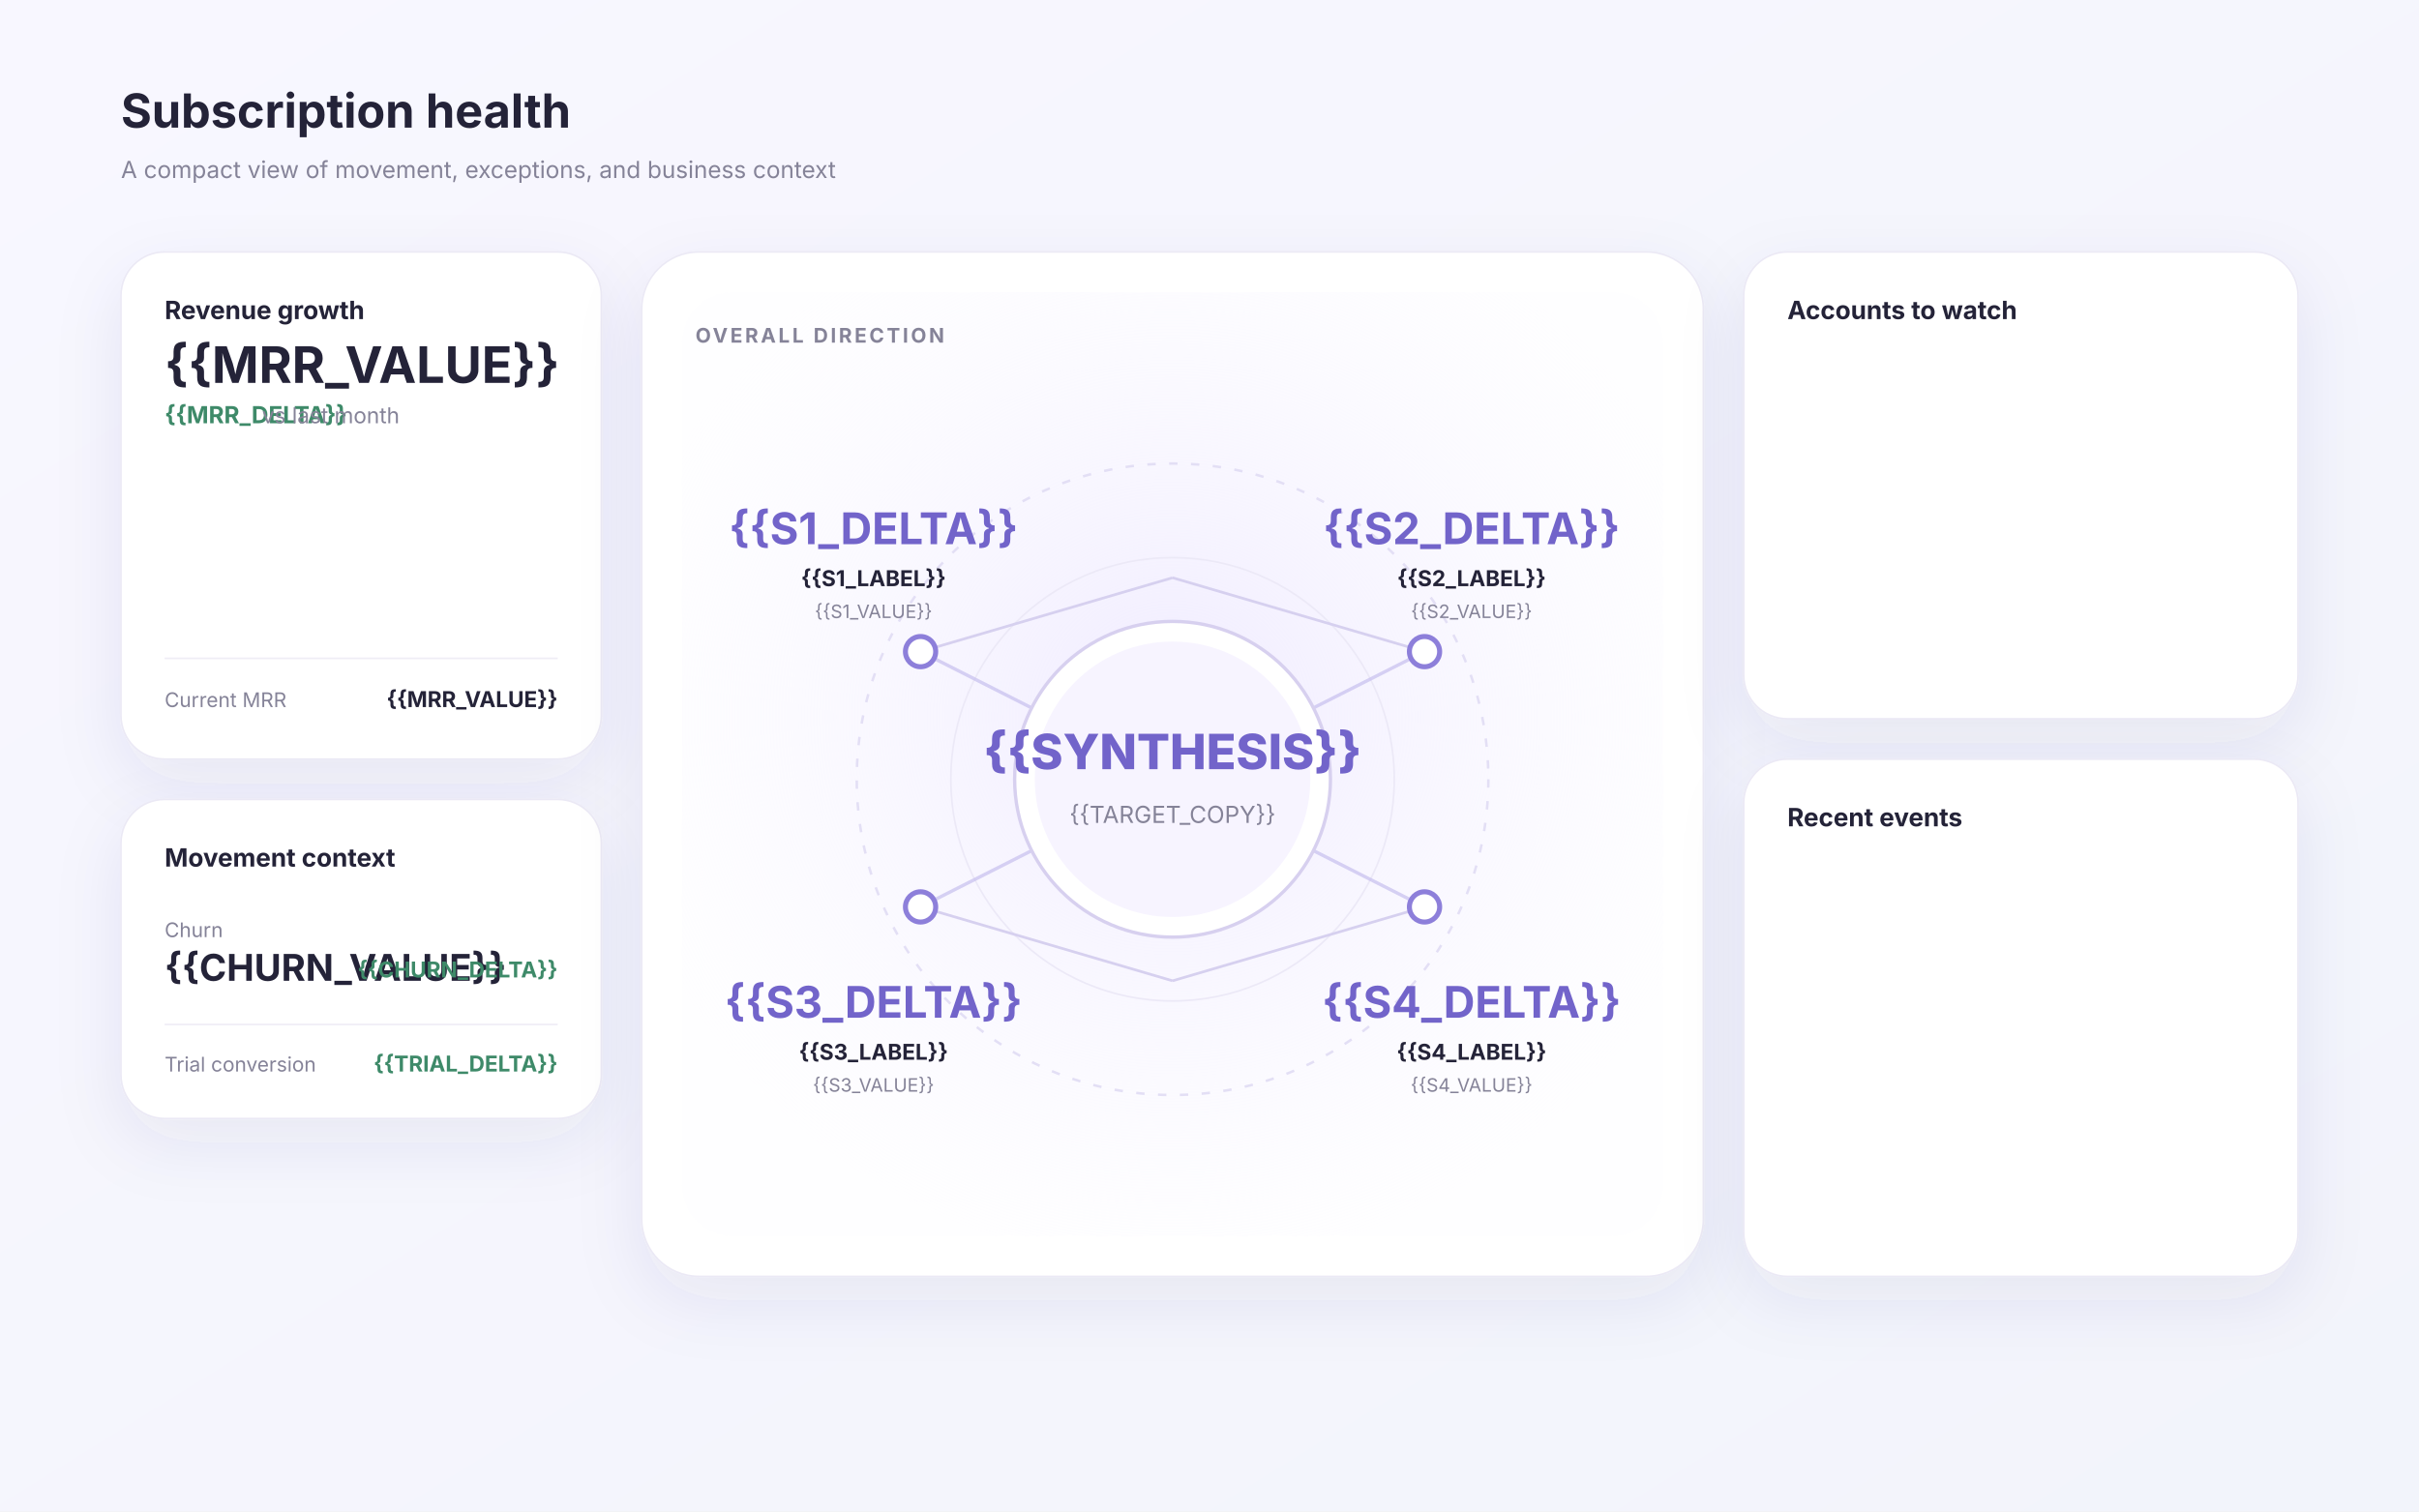
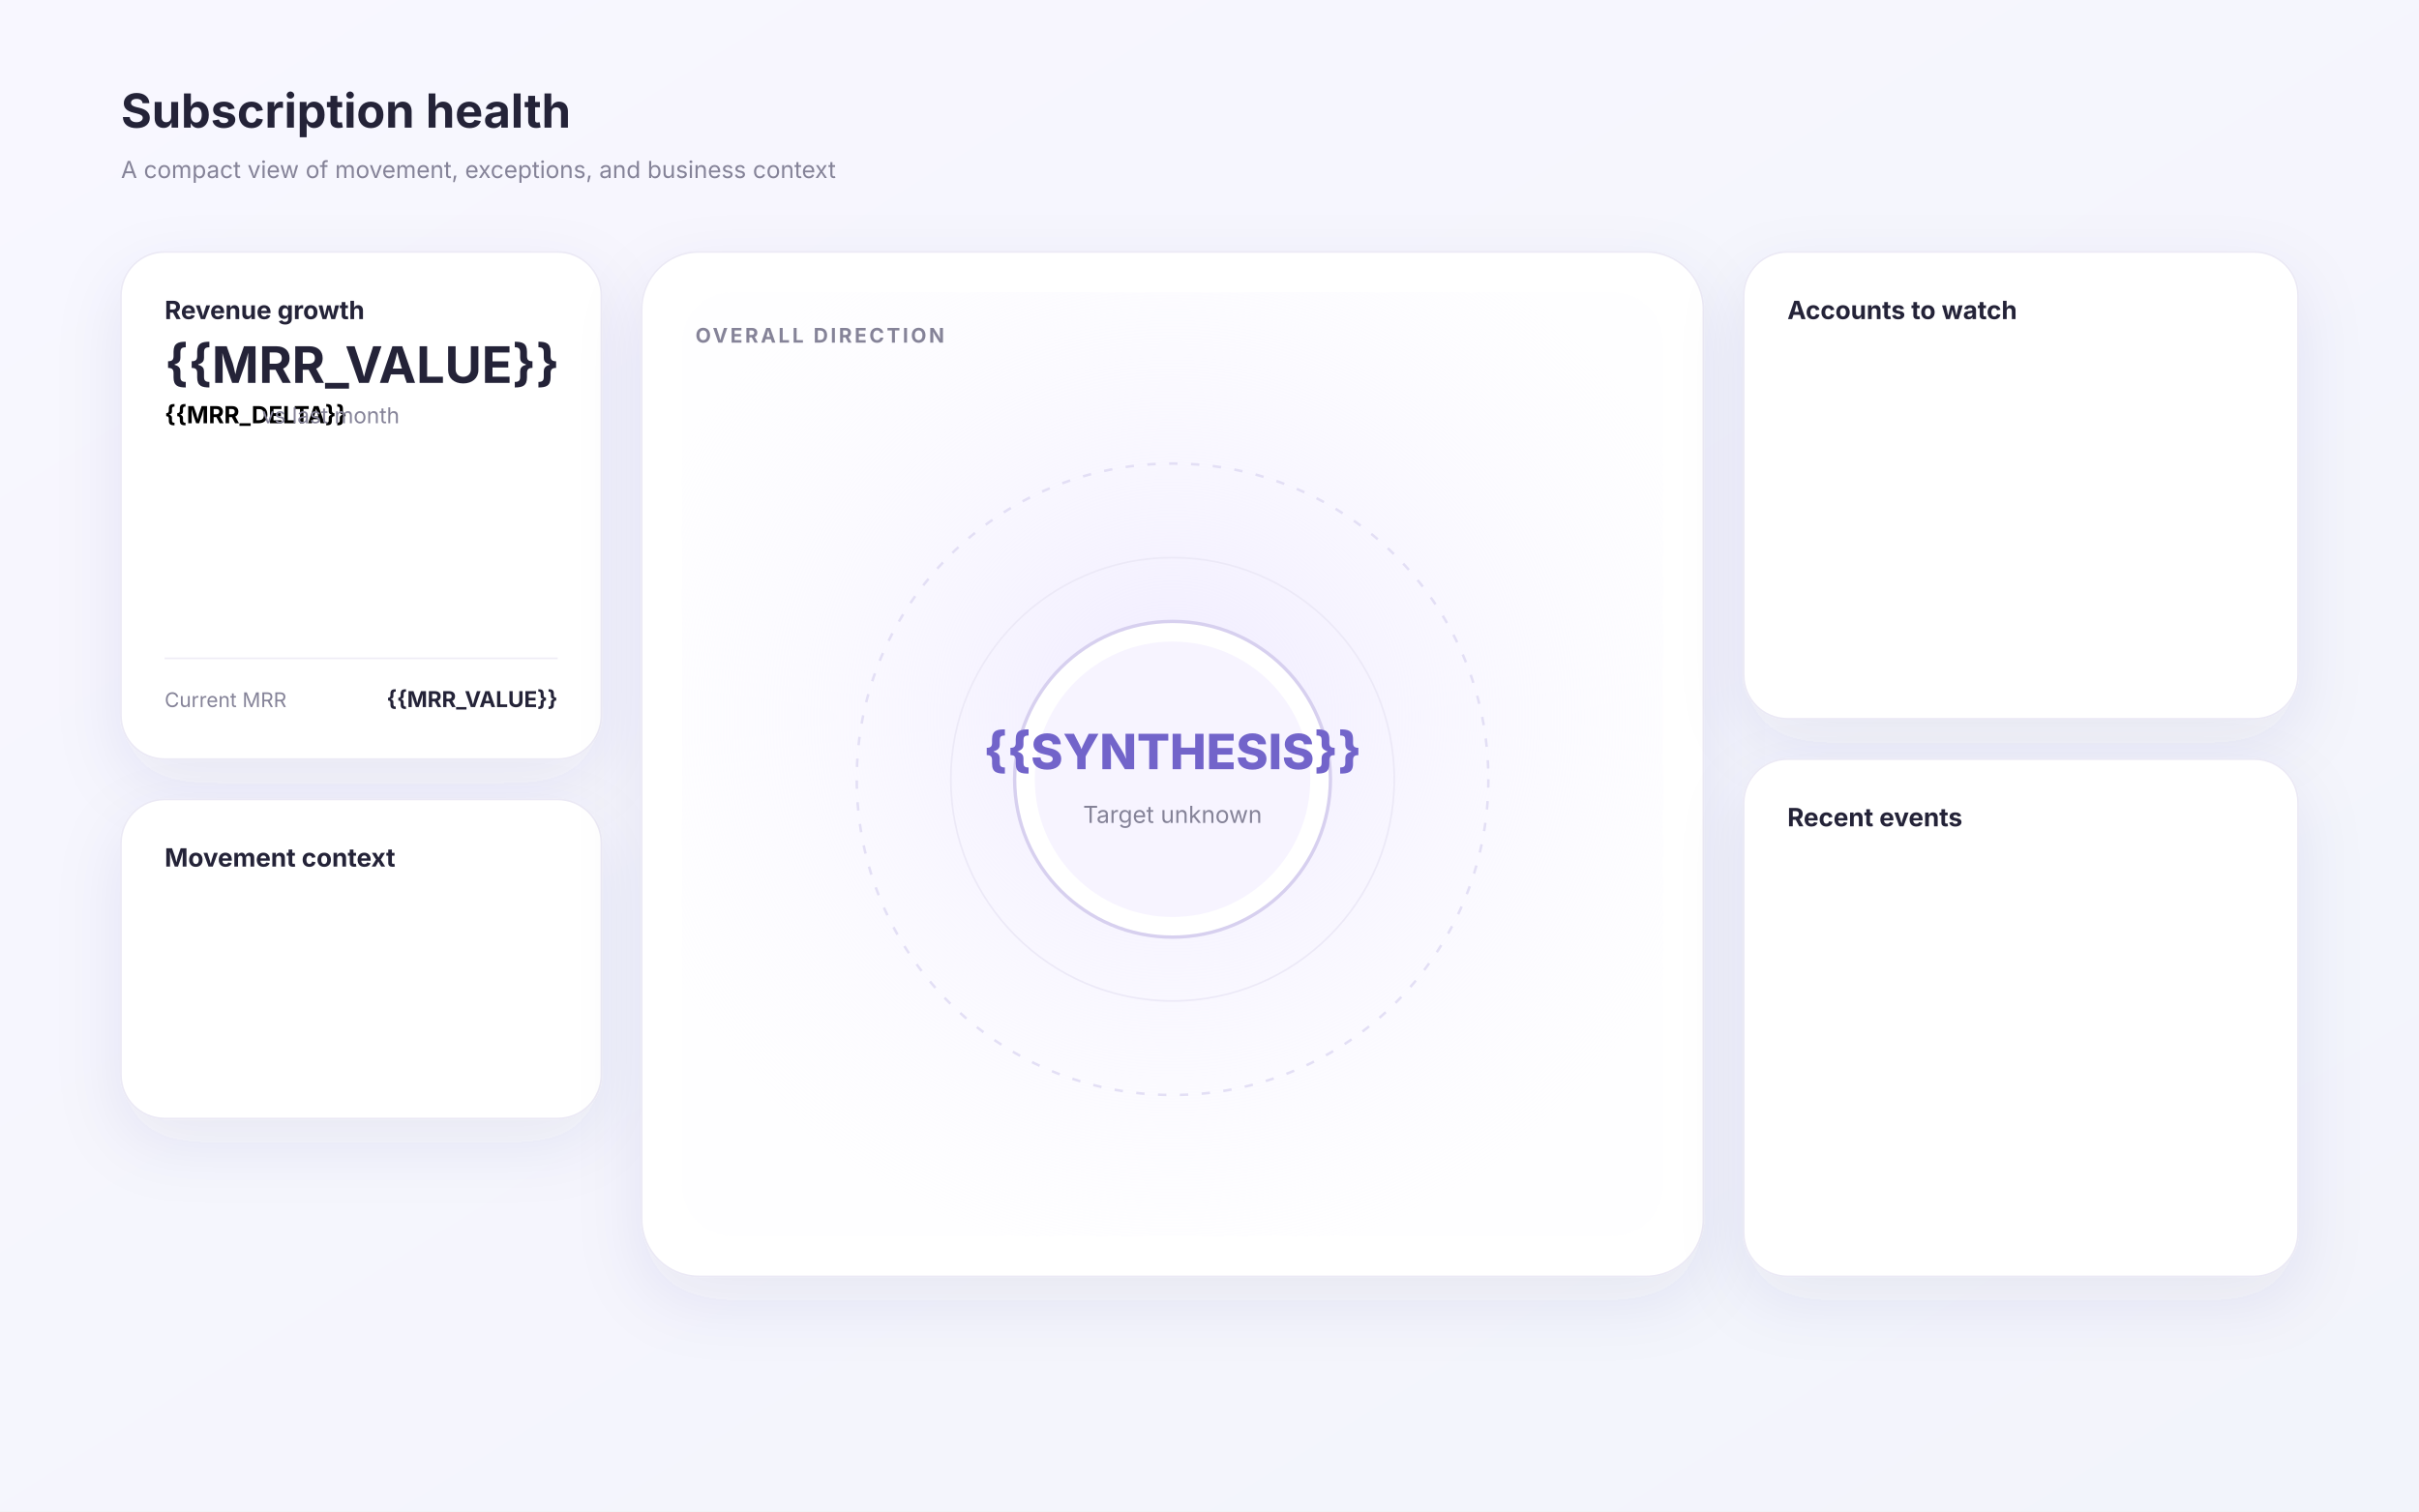
<svg xmlns="http://www.w3.org/2000/svg" viewBox="0 0 1440 900" role="img" aria-labelledby="title desc">
  <defs>
    <linearGradient id="pageBg" x1="0" y1="0" x2="1" y2="1">
      <stop offset="0" stop-color="#f8f7ff" />
      <stop offset="1" stop-color="#f2f4fb" />
    </linearGradient>
    <radialGradient id="centerGlow" cx="50%" cy="45%" r="58%">
      <stop offset="0" stop-color="#eee9ff" stop-opacity="0.92" />
      <stop offset="1" stop-color="#f9f8ff" stop-opacity="0.16" />
    </radialGradient>
    <linearGradient id="accentLine" x1="0" y1="0" x2="1" y2="1">
      <stop offset="0" stop-color="#8172d8" />
      <stop offset="1" stop-color="#a99ce9" />
    </linearGradient>
    <filter id="cardShadow" x="-20%" y="-20%" width="140%" height="160%">
      <feDropShadow dx="0" dy="14" stdDeviation="20" flood-color="#554d86" flood-opacity="0.08" />
    </filter>
    <style>
      .sans { font-family: Inter, ui-sans-serif, -apple-system, BlinkMacSystemFont, "Segoe UI", sans-serif; }
      .ink { fill: #242338; }
      .muted { fill: #858398; }
      .soft { fill: #aaa7ba; }
      .accent { fill: #7264ca; }
      .positive { fill: #3e8a69; }
      .danger { fill: #b95e69; }
      .card { fill: #ffffff; stroke: #ebe9f5; stroke-width: 1; }
    </style>
  </defs>
  <rect width="1440" height="900" fill="url(#pageBg)" />
  <g class="sans">
    <text x="72" y="76" class="ink" font-size="28" font-weight="700">Subscription health</text>
    <text x="72" y="106" class="muted" font-size="14">A compact view of movement, exceptions, and business context</text>
    <g filter="url(#cardShadow)">
      <rect x="72" y="150" width="286" height="302" rx="26" class="card" />
    </g>
    <text x="98" y="190" class="ink" font-size="15" font-weight="650">Revenue growth</text>
    <text x="98" y="228" class="ink" font-size="30" font-weight="720">{{MRR_VALUE}}</text>
-     <text x="98" y="252" class="positive" font-size="14" font-weight="650">{{MRR_DELTA}}</text>
+     <text x="98" y="252" class="{{MRR_DIRECTION_CLASS}}" font-size="14" font-weight="650">{{MRR_DELTA}}</text>
    <text x="156" y="252" class="muted" font-size="13">vs last month</text>
    {{REVENUE_VISUAL}}
    <line x1="98" y1="392" x2="332" y2="392" stroke="#efedf6" />
    <text x="98" y="421" class="muted" font-size="12">Current MRR</text>
    <text x="332" y="421" class="ink" font-size="13" font-weight="650" text-anchor="end">{{MRR_VALUE}}</text>
    <g filter="url(#cardShadow)">
      <rect x="72" y="476" width="286" height="190" rx="26" class="card" />
    </g>
    <text x="98" y="516" class="ink" font-size="15" font-weight="650">Movement context</text>
-     <text x="98" y="558" class="muted" font-size="12">Churn</text>
-     <text x="98" y="584" class="ink" font-size="22" font-weight="700">{{CHURN_VALUE}}</text>
-     <text x="332" y="582" class="positive" font-size="13" font-weight="650" text-anchor="end">{{CHURN_DELTA}}</text>
-     <line x1="98" y1="610" x2="332" y2="610" stroke="#efedf6" />
-     <text x="98" y="638" class="muted" font-size="12">Trial conversion</text>
-     <text x="332" y="638" class="positive" font-size="13" font-weight="650" text-anchor="end">{{TRIAL_DELTA}}</text>
+     {{MOVEMENT_ROWS}}
+ 
    <g filter="url(#cardShadow)">
      <rect x="382" y="150" width="632" height="610" rx="34" class="card" />
    </g>
    <rect x="406" y="174" width="584" height="562" rx="30" fill="url(#centerGlow)" />
    <text x="414" y="204" class="muted" font-size="12" font-weight="650" letter-spacing="1.5">OVERALL DIRECTION</text>
    <circle cx="698" cy="464" r="188" fill="none" stroke="#e3dff5" stroke-width="1.5" stroke-dasharray="5 8" />
    <circle cx="698" cy="464" r="132" fill="none" stroke="#ece9f7" stroke-width="1" />
-     <path d="M698 344 L548 388 M698 344 L848 388 M698 584 L548 540 M698 584 L848 540" stroke="#d6d0ef" stroke-width="1.6" />
-     <path d="M548 388 L698 464 L848 388 M548 540 L698 464 L848 540" fill="none" stroke="#c7bfee" stroke-width="2" stroke-opacity="0.7" />
+     <path d="{{SVG_ORBIT_PATHS}}" fill="none" stroke="#d6d0ef" stroke-width="1.6" />
    <circle cx="698" cy="464" r="94" fill="#ffffff" stroke="#d7d0ef" stroke-width="2" />
    <circle cx="698" cy="464" r="82" fill="#f7f4ff" />
    <text x="698" y="458" class="accent" font-size="29" font-weight="760" text-anchor="middle">{{SYNTHESIS}}</text>
-     <text x="698" y="490" class="muted" font-size="14" text-anchor="middle">{{TARGET_COPY}}</text>
-     <circle cx="548" cy="388" r="9" fill="#ffffff" stroke="#8d7fda" stroke-width="3" />
-     <text x="520" y="324" class="accent" font-size="26" font-weight="740" text-anchor="middle">{{S1_DELTA}}</text>
-     <text x="520" y="349" class="ink" font-size="13" font-weight="650" text-anchor="middle">{{S1_LABEL}}</text>
-     <text x="520" y="368" class="muted" font-size="11" text-anchor="middle">{{S1_VALUE}}</text>
-     <circle cx="848" cy="388" r="9" fill="#ffffff" stroke="#8d7fda" stroke-width="3" />
-     <text x="876" y="324" class="accent" font-size="26" font-weight="740" text-anchor="middle">{{S2_DELTA}}</text>
-     <text x="876" y="349" class="ink" font-size="13" font-weight="650" text-anchor="middle">{{S2_LABEL}}</text>
-     <text x="876" y="368" class="muted" font-size="11" text-anchor="middle">{{S2_VALUE}}</text>
-     <circle cx="548" cy="540" r="9" fill="#ffffff" stroke="#8d7fda" stroke-width="3" />
-     <text x="520" y="606" class="accent" font-size="26" font-weight="740" text-anchor="middle">{{S3_DELTA}}</text>
-     <text x="520" y="631" class="ink" font-size="13" font-weight="650" text-anchor="middle">{{S3_LABEL}}</text>
-     <text x="520" y="650" class="muted" font-size="11" text-anchor="middle">{{S3_VALUE}}</text>
-     <circle cx="848" cy="540" r="9" fill="#ffffff" stroke="#8d7fda" stroke-width="3" />
-     <text x="876" y="606" class="accent" font-size="26" font-weight="740" text-anchor="middle">{{S4_DELTA}}</text>
-     <text x="876" y="631" class="ink" font-size="13" font-weight="650" text-anchor="middle">{{S4_LABEL}}</text>
-     <text x="876" y="650" class="muted" font-size="11" text-anchor="middle">{{S4_VALUE}}</text>
+     <text x="698" y="490" class="muted" font-size="14" text-anchor="middle">Target unknown</text>
+ 
+     {{SVG_SIGNAL_NODES}}
+ 
    <g filter="url(#cardShadow)">
      <rect x="1038" y="150" width="330" height="278" rx="26" class="card" />
    </g>
    <text x="1064" y="190" class="ink" font-size="15" font-weight="650">Accounts to watch</text>
    {{EXCEPTION_ROWS}}

    <g filter="url(#cardShadow)">
      <rect x="1038" y="452" width="330" height="308" rx="26" class="card" />
    </g>
    <text x="1064" y="492" class="ink" font-size="15" font-weight="650">Recent events</text>
    {{EVENT_ROWS}}
  </g>
</svg>
